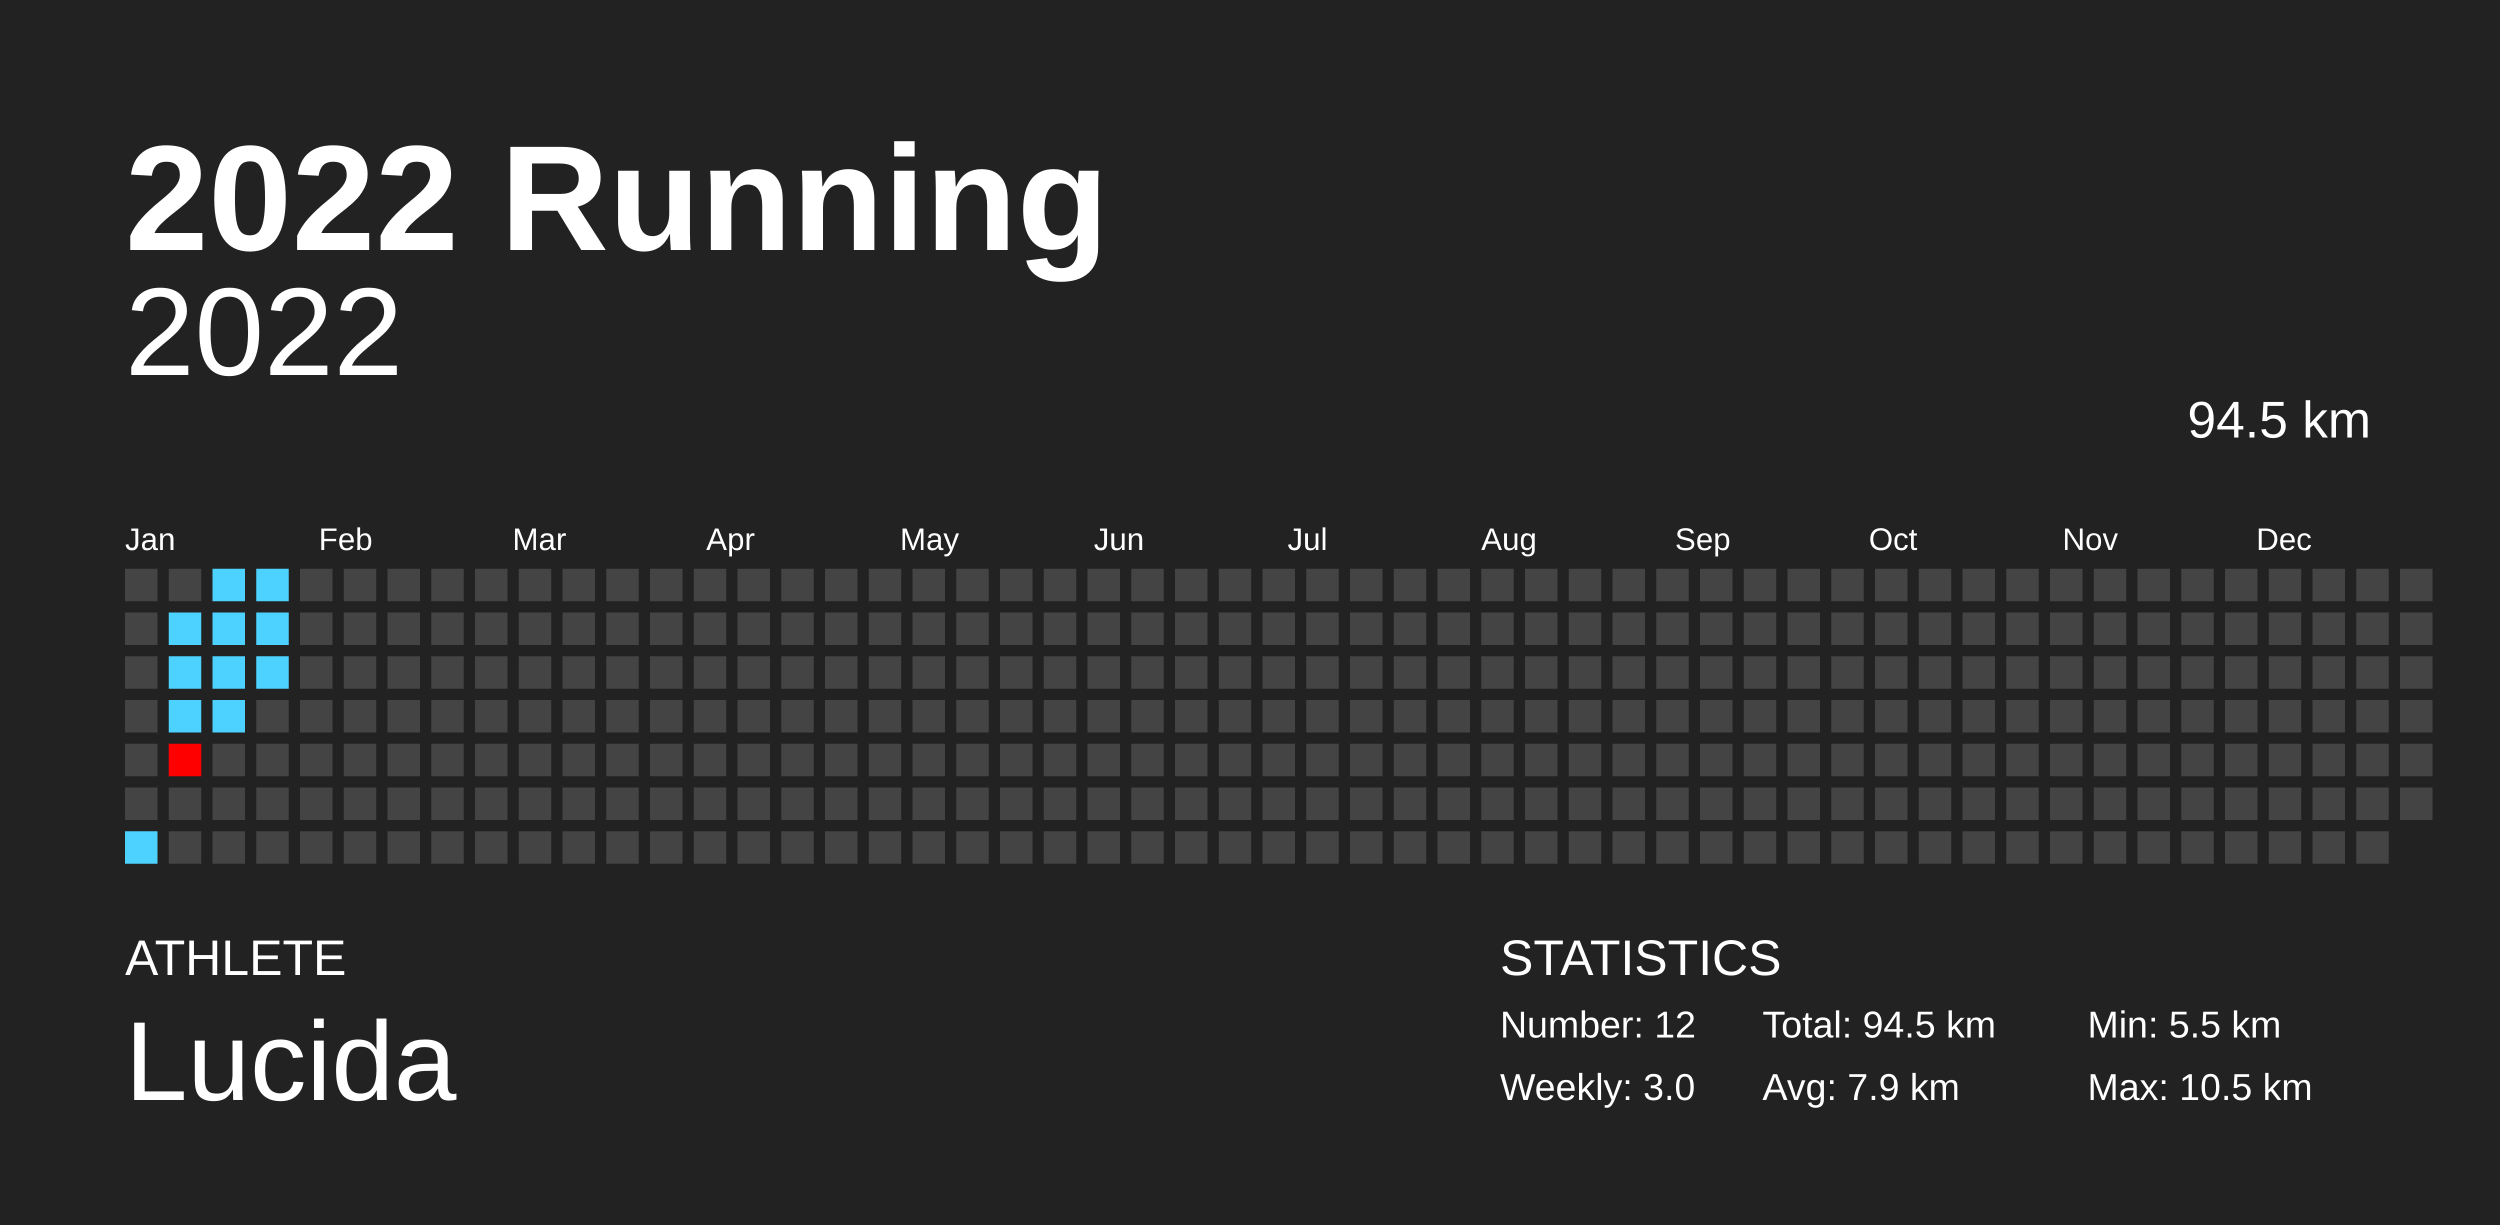
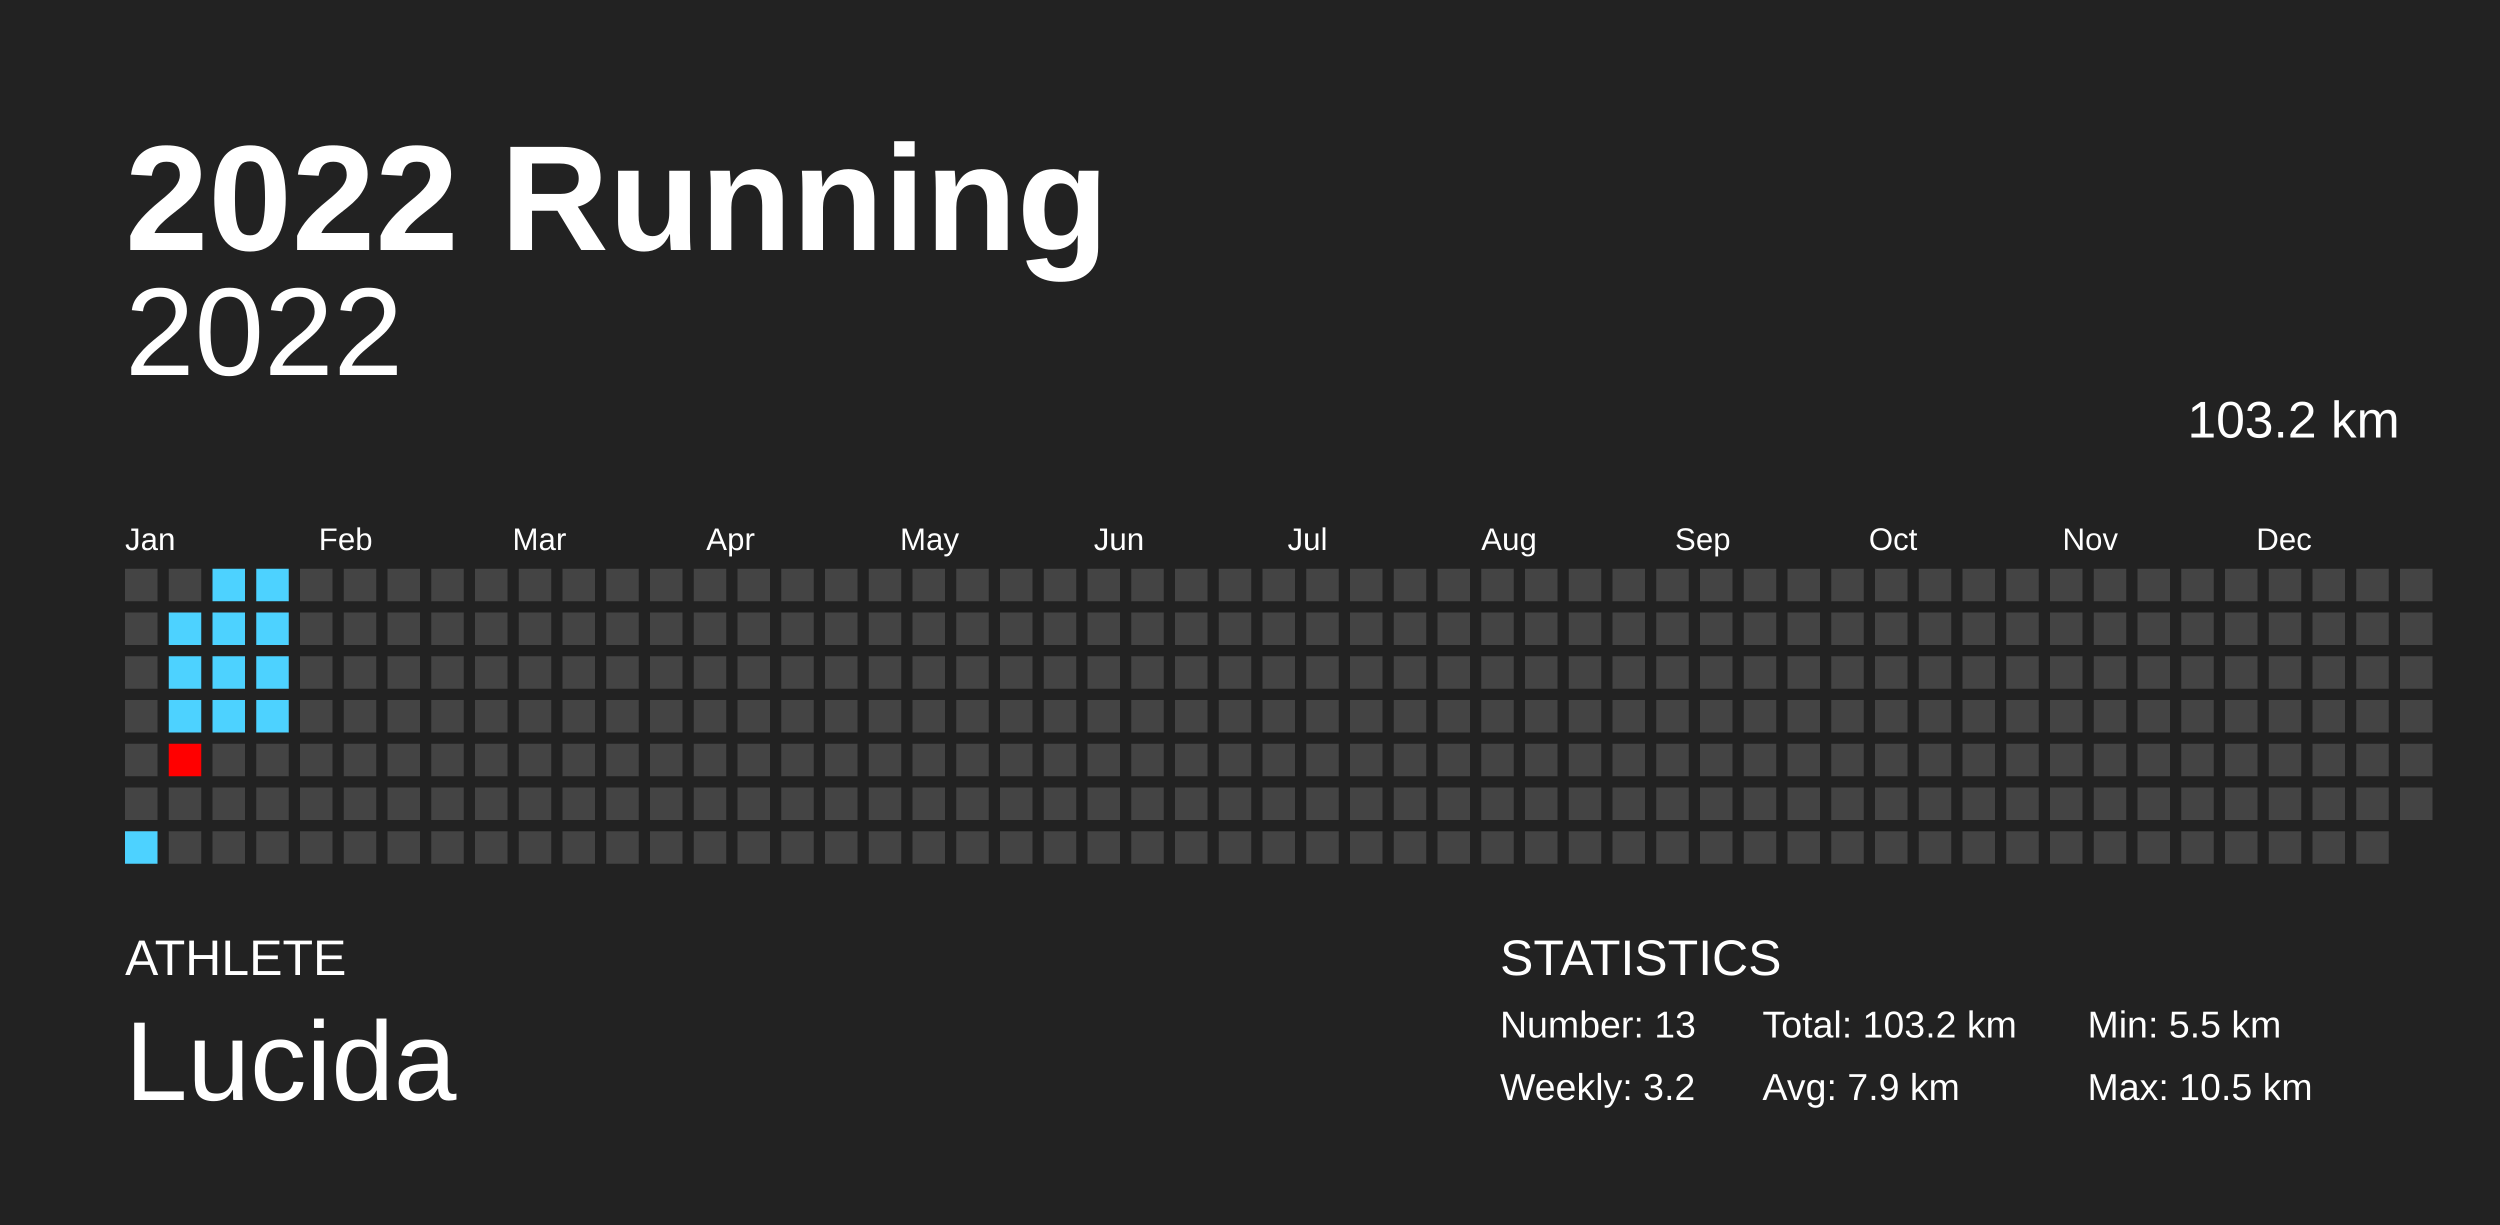
<svg xmlns="http://www.w3.org/2000/svg" baseProfile="full" height="98mm" version="1.1" viewBox="0,0,200,98" width="200mm">
  <defs />
  <rect fill="#222222" height="98" width="200" x="0" y="0" />
  <text fill="#FFFFFF" style="font-size:12px; font-family:Arial; font-weight:bold;" x="10" y="20">2022 Running</text>
  <text fill="#FFFFFF" style="font-size:4px; font-family:Arial" x="10" y="78">ATHLETE</text>
  <text fill="#FFFFFF" style="font-size:9px; font-family:Arial" x="10" y="88">Lucida</text>
  <text fill="#FFFFFF" style="font-size:4px; font-family:Arial" x="120" y="78">STATISTICS</text>
-   <text fill="#FFFFFF" style="font-size:3px; font-family:Arial" x="120" y="83">Number: 12</text>
-   <text fill="#FFFFFF" style="font-size:3px; font-family:Arial" x="120" y="88">Weekly: 3.0</text>
-   <text fill="#FFFFFF" style="font-size:3px; font-family:Arial" x="141" y="83">Total: 94.5 km</text>
+   <text fill="#FFFFFF" style="font-size:3px; font-family:Arial" x="120" y="83">Number: 13</text>
+   <text fill="#FFFFFF" style="font-size:3px; font-family:Arial" x="120" y="88">Weekly: 3.2</text>
+   <text fill="#FFFFFF" style="font-size:3px; font-family:Arial" x="141" y="83">Total: 103.2 km</text>
  <text fill="#FFFFFF" style="font-size:3px; font-family:Arial" x="141" y="88">Avg: 7.9 km</text>
  <text fill="#FFFFFF" style="font-size:3px; font-family:Arial" x="167" y="83">Min: 5.5 km</text>
  <text fill="#FFFFFF" style="font-size:3px; font-family:Arial" x="167" y="88">Max: 10.5 km</text>
  <text alignment-baseline="hanging" fill="#FFFFFF" style="font-size:10.0px; font-family:Arial;" x="10" y="30">2022</text>
-   <text alignment-baseline="hanging" fill="#FFFFFF" style="font-size:4.125px; font-family:Arial;" x="175" y="35">94.5 km</text>
+   <text alignment-baseline="hanging" fill="#FFFFFF" style="font-size:4.125px; font-family:Arial;" x="175" y="35">103.2 km</text>
  <text fill="#FFFFFF" style="font-size:2.5px; font-family:Arial" x="10.0" y="44">Jan</text>
  <text fill="#FFFFFF" style="font-size:2.5px; font-family:Arial" x="25.5" y="44">Feb</text>
  <text fill="#FFFFFF" style="font-size:2.5px; font-family:Arial" x="41.0" y="44">Mar</text>
  <text fill="#FFFFFF" style="font-size:2.5px; font-family:Arial" x="56.5" y="44">Apr</text>
  <text fill="#FFFFFF" style="font-size:2.5px; font-family:Arial" x="72.0" y="44">May</text>
  <text fill="#FFFFFF" style="font-size:2.5px; font-family:Arial" x="87.5" y="44">Jun</text>
  <text fill="#FFFFFF" style="font-size:2.5px; font-family:Arial" x="103.0" y="44">Jul</text>
  <text fill="#FFFFFF" style="font-size:2.5px; font-family:Arial" x="118.5" y="44">Aug</text>
  <text fill="#FFFFFF" style="font-size:2.5px; font-family:Arial" x="134.0" y="44">Sep</text>
  <text fill="#FFFFFF" style="font-size:2.5px; font-family:Arial" x="149.5" y="44">Oct</text>
  <text fill="#FFFFFF" style="font-size:2.5px; font-family:Arial" x="165.0" y="44">Nov</text>
  <text fill="#FFFFFF" style="font-size:2.5px; font-family:Arial" x="180.5" y="44">Dec</text>
  <rect fill="#444444" height="2.6" width="2.6" x="10.0" y="45.5" />
  <rect fill="#444444" height="2.6" width="2.6" x="10.0" y="49.0" />
  <rect fill="#444444" height="2.6" width="2.6" x="10.0" y="52.5" />
  <rect fill="#444444" height="2.6" width="2.6" x="10.0" y="56.0" />
  <rect fill="#444444" height="2.6" width="2.6" x="10.0" y="59.5" />
  <rect fill="#444444" height="2.6" width="2.6" x="10.0" y="63.0" />
  <rect fill="#4dd2ff" height="2.6" width="2.6" x="10.0" y="66.5" />
  <rect fill="#444444" height="2.6" width="2.6" x="13.5" y="45.5" />
  <rect fill="#4dd2ff" height="2.6" width="2.6" x="13.5" y="49.0" />
  <rect fill="#4dd2ff" height="2.6" width="2.6" x="13.5" y="52.5" />
  <rect fill="#4dd2ff" height="2.6" width="2.6" x="13.5" y="56.0" />
  <rect fill="#ff0000" height="2.6" width="2.6" x="13.5" y="59.5" />
  <rect fill="#444444" height="2.6" width="2.6" x="13.5" y="63.0" />
  <rect fill="#444444" height="2.6" width="2.6" x="13.5" y="66.5" />
  <rect fill="#4dd2ff" height="2.6" width="2.6" x="17.0" y="45.5" />
  <rect fill="#4dd2ff" height="2.6" width="2.6" x="17.0" y="49.0" />
  <rect fill="#4dd2ff" height="2.6" width="2.6" x="17.0" y="52.5" />
  <rect fill="#4dd2ff" height="2.6" width="2.6" x="17.0" y="56.0" />
  <rect fill="#444444" height="2.6" width="2.6" x="17.0" y="59.5" />
  <rect fill="#444444" height="2.6" width="2.6" x="17.0" y="63.0" />
  <rect fill="#444444" height="2.6" width="2.6" x="17.0" y="66.5" />
  <rect fill="#4dd2ff" height="2.6" width="2.6" x="20.5" y="45.5" />
  <rect fill="#4dd2ff" height="2.6" width="2.6" x="20.5" y="49.0" />
  <rect fill="#4dd2ff" height="2.6" width="2.6" x="20.5" y="52.5" />
-   <rect fill="#444444" height="2.6" width="2.6" x="20.5" y="56.0" />
+   <rect fill="#4dd2ff" height="2.6" width="2.6" x="20.5" y="56.0" />
  <rect fill="#444444" height="2.6" width="2.6" x="20.5" y="59.5" />
  <rect fill="#444444" height="2.6" width="2.6" x="20.5" y="63.0" />
  <rect fill="#444444" height="2.6" width="2.6" x="20.5" y="66.5" />
  <rect fill="#444444" height="2.6" width="2.6" x="24.0" y="45.5" />
  <rect fill="#444444" height="2.6" width="2.6" x="24.0" y="49.0" />
  <rect fill="#444444" height="2.6" width="2.6" x="24.0" y="52.5" />
  <rect fill="#444444" height="2.6" width="2.6" x="24.0" y="56.0" />
  <rect fill="#444444" height="2.6" width="2.6" x="24.0" y="59.5" />
  <rect fill="#444444" height="2.6" width="2.6" x="24.0" y="63.0" />
  <rect fill="#444444" height="2.6" width="2.6" x="24.0" y="66.5" />
  <rect fill="#444444" height="2.6" width="2.6" x="27.5" y="45.5" />
  <rect fill="#444444" height="2.6" width="2.6" x="27.5" y="49.0" />
  <rect fill="#444444" height="2.6" width="2.6" x="27.5" y="52.5" />
  <rect fill="#444444" height="2.6" width="2.6" x="27.5" y="56.0" />
  <rect fill="#444444" height="2.6" width="2.6" x="27.5" y="59.5" />
  <rect fill="#444444" height="2.6" width="2.6" x="27.5" y="63.0" />
  <rect fill="#444444" height="2.6" width="2.6" x="27.5" y="66.5" />
  <rect fill="#444444" height="2.6" width="2.6" x="31.0" y="45.5" />
  <rect fill="#444444" height="2.6" width="2.6" x="31.0" y="49.0" />
  <rect fill="#444444" height="2.6" width="2.6" x="31.0" y="52.5" />
  <rect fill="#444444" height="2.6" width="2.6" x="31.0" y="56.0" />
  <rect fill="#444444" height="2.6" width="2.6" x="31.0" y="59.5" />
  <rect fill="#444444" height="2.6" width="2.6" x="31.0" y="63.0" />
  <rect fill="#444444" height="2.6" width="2.6" x="31.0" y="66.5" />
  <rect fill="#444444" height="2.6" width="2.6" x="34.5" y="45.5" />
  <rect fill="#444444" height="2.6" width="2.6" x="34.5" y="49.0" />
  <rect fill="#444444" height="2.6" width="2.6" x="34.5" y="52.5" />
  <rect fill="#444444" height="2.6" width="2.6" x="34.5" y="56.0" />
  <rect fill="#444444" height="2.6" width="2.6" x="34.5" y="59.5" />
  <rect fill="#444444" height="2.6" width="2.6" x="34.5" y="63.0" />
  <rect fill="#444444" height="2.6" width="2.6" x="34.5" y="66.5" />
  <rect fill="#444444" height="2.6" width="2.6" x="38.0" y="45.5" />
  <rect fill="#444444" height="2.6" width="2.6" x="38.0" y="49.0" />
  <rect fill="#444444" height="2.6" width="2.6" x="38.0" y="52.5" />
  <rect fill="#444444" height="2.6" width="2.6" x="38.0" y="56.0" />
  <rect fill="#444444" height="2.6" width="2.6" x="38.0" y="59.5" />
  <rect fill="#444444" height="2.6" width="2.6" x="38.0" y="63.0" />
  <rect fill="#444444" height="2.6" width="2.6" x="38.0" y="66.5" />
  <rect fill="#444444" height="2.6" width="2.6" x="41.5" y="45.5" />
  <rect fill="#444444" height="2.6" width="2.6" x="41.5" y="49.0" />
  <rect fill="#444444" height="2.6" width="2.6" x="41.5" y="52.5" />
  <rect fill="#444444" height="2.6" width="2.6" x="41.5" y="56.0" />
  <rect fill="#444444" height="2.6" width="2.6" x="41.5" y="59.5" />
  <rect fill="#444444" height="2.6" width="2.6" x="41.5" y="63.0" />
  <rect fill="#444444" height="2.6" width="2.6" x="41.5" y="66.5" />
  <rect fill="#444444" height="2.6" width="2.6" x="45.0" y="45.5" />
  <rect fill="#444444" height="2.6" width="2.6" x="45.0" y="49.0" />
  <rect fill="#444444" height="2.6" width="2.6" x="45.0" y="52.5" />
  <rect fill="#444444" height="2.6" width="2.6" x="45.0" y="56.0" />
  <rect fill="#444444" height="2.6" width="2.6" x="45.0" y="59.5" />
  <rect fill="#444444" height="2.6" width="2.6" x="45.0" y="63.0" />
  <rect fill="#444444" height="2.6" width="2.6" x="45.0" y="66.5" />
  <rect fill="#444444" height="2.6" width="2.6" x="48.5" y="45.5" />
  <rect fill="#444444" height="2.6" width="2.6" x="48.5" y="49.0" />
  <rect fill="#444444" height="2.6" width="2.6" x="48.5" y="52.5" />
  <rect fill="#444444" height="2.6" width="2.6" x="48.5" y="56.0" />
  <rect fill="#444444" height="2.6" width="2.6" x="48.5" y="59.5" />
  <rect fill="#444444" height="2.6" width="2.6" x="48.5" y="63.0" />
  <rect fill="#444444" height="2.6" width="2.6" x="48.5" y="66.5" />
  <rect fill="#444444" height="2.6" width="2.6" x="52.0" y="45.5" />
  <rect fill="#444444" height="2.6" width="2.6" x="52.0" y="49.0" />
  <rect fill="#444444" height="2.6" width="2.6" x="52.0" y="52.5" />
  <rect fill="#444444" height="2.6" width="2.6" x="52.0" y="56.0" />
  <rect fill="#444444" height="2.6" width="2.6" x="52.0" y="59.5" />
  <rect fill="#444444" height="2.6" width="2.6" x="52.0" y="63.0" />
  <rect fill="#444444" height="2.6" width="2.6" x="52.0" y="66.5" />
  <rect fill="#444444" height="2.6" width="2.6" x="55.5" y="45.5" />
  <rect fill="#444444" height="2.6" width="2.6" x="55.5" y="49.0" />
  <rect fill="#444444" height="2.6" width="2.6" x="55.5" y="52.5" />
  <rect fill="#444444" height="2.6" width="2.6" x="55.5" y="56.0" />
  <rect fill="#444444" height="2.6" width="2.6" x="55.5" y="59.5" />
  <rect fill="#444444" height="2.6" width="2.6" x="55.5" y="63.0" />
  <rect fill="#444444" height="2.6" width="2.6" x="55.5" y="66.5" />
  <rect fill="#444444" height="2.6" width="2.6" x="59.0" y="45.5" />
  <rect fill="#444444" height="2.6" width="2.6" x="59.0" y="49.0" />
  <rect fill="#444444" height="2.6" width="2.6" x="59.0" y="52.5" />
  <rect fill="#444444" height="2.6" width="2.6" x="59.0" y="56.0" />
  <rect fill="#444444" height="2.6" width="2.6" x="59.0" y="59.5" />
  <rect fill="#444444" height="2.6" width="2.6" x="59.0" y="63.0" />
  <rect fill="#444444" height="2.6" width="2.6" x="59.0" y="66.5" />
  <rect fill="#444444" height="2.6" width="2.6" x="62.5" y="45.5" />
  <rect fill="#444444" height="2.6" width="2.6" x="62.5" y="49.0" />
  <rect fill="#444444" height="2.6" width="2.6" x="62.5" y="52.5" />
  <rect fill="#444444" height="2.6" width="2.6" x="62.5" y="56.0" />
  <rect fill="#444444" height="2.6" width="2.6" x="62.5" y="59.5" />
  <rect fill="#444444" height="2.6" width="2.6" x="62.5" y="63.0" />
  <rect fill="#444444" height="2.6" width="2.6" x="62.5" y="66.5" />
  <rect fill="#444444" height="2.6" width="2.6" x="66.0" y="45.5" />
  <rect fill="#444444" height="2.6" width="2.6" x="66.0" y="49.0" />
  <rect fill="#444444" height="2.6" width="2.6" x="66.0" y="52.5" />
  <rect fill="#444444" height="2.6" width="2.6" x="66.0" y="56.0" />
  <rect fill="#444444" height="2.6" width="2.6" x="66.0" y="59.5" />
  <rect fill="#444444" height="2.6" width="2.6" x="66.0" y="63.0" />
  <rect fill="#444444" height="2.6" width="2.6" x="66.0" y="66.5" />
  <rect fill="#444444" height="2.6" width="2.6" x="69.5" y="45.5" />
  <rect fill="#444444" height="2.6" width="2.6" x="69.5" y="49.0" />
  <rect fill="#444444" height="2.6" width="2.6" x="69.5" y="52.5" />
  <rect fill="#444444" height="2.6" width="2.6" x="69.5" y="56.0" />
  <rect fill="#444444" height="2.6" width="2.6" x="69.5" y="59.5" />
  <rect fill="#444444" height="2.6" width="2.6" x="69.5" y="63.0" />
  <rect fill="#444444" height="2.6" width="2.6" x="69.5" y="66.5" />
  <rect fill="#444444" height="2.6" width="2.6" x="73.0" y="45.5" />
  <rect fill="#444444" height="2.6" width="2.6" x="73.0" y="49.0" />
  <rect fill="#444444" height="2.6" width="2.6" x="73.0" y="52.5" />
  <rect fill="#444444" height="2.6" width="2.6" x="73.0" y="56.0" />
  <rect fill="#444444" height="2.6" width="2.6" x="73.0" y="59.5" />
  <rect fill="#444444" height="2.6" width="2.6" x="73.0" y="63.0" />
  <rect fill="#444444" height="2.6" width="2.6" x="73.0" y="66.5" />
  <rect fill="#444444" height="2.6" width="2.6" x="76.5" y="45.5" />
  <rect fill="#444444" height="2.6" width="2.6" x="76.5" y="49.0" />
  <rect fill="#444444" height="2.6" width="2.6" x="76.5" y="52.5" />
  <rect fill="#444444" height="2.6" width="2.6" x="76.5" y="56.0" />
  <rect fill="#444444" height="2.6" width="2.6" x="76.5" y="59.5" />
  <rect fill="#444444" height="2.6" width="2.6" x="76.5" y="63.0" />
  <rect fill="#444444" height="2.6" width="2.6" x="76.5" y="66.5" />
  <rect fill="#444444" height="2.6" width="2.6" x="80.0" y="45.5" />
  <rect fill="#444444" height="2.6" width="2.6" x="80.0" y="49.0" />
  <rect fill="#444444" height="2.6" width="2.6" x="80.0" y="52.5" />
  <rect fill="#444444" height="2.6" width="2.6" x="80.0" y="56.0" />
  <rect fill="#444444" height="2.6" width="2.6" x="80.0" y="59.5" />
  <rect fill="#444444" height="2.6" width="2.6" x="80.0" y="63.0" />
  <rect fill="#444444" height="2.6" width="2.6" x="80.0" y="66.5" />
  <rect fill="#444444" height="2.6" width="2.6" x="83.5" y="45.5" />
  <rect fill="#444444" height="2.6" width="2.6" x="83.5" y="49.0" />
  <rect fill="#444444" height="2.6" width="2.6" x="83.5" y="52.5" />
  <rect fill="#444444" height="2.6" width="2.6" x="83.5" y="56.0" />
  <rect fill="#444444" height="2.6" width="2.6" x="83.5" y="59.5" />
  <rect fill="#444444" height="2.6" width="2.6" x="83.5" y="63.0" />
  <rect fill="#444444" height="2.6" width="2.6" x="83.5" y="66.5" />
  <rect fill="#444444" height="2.6" width="2.6" x="87.0" y="45.5" />
  <rect fill="#444444" height="2.6" width="2.6" x="87.0" y="49.0" />
  <rect fill="#444444" height="2.6" width="2.6" x="87.0" y="52.5" />
  <rect fill="#444444" height="2.6" width="2.6" x="87.0" y="56.0" />
  <rect fill="#444444" height="2.6" width="2.6" x="87.0" y="59.5" />
  <rect fill="#444444" height="2.6" width="2.6" x="87.0" y="63.0" />
  <rect fill="#444444" height="2.6" width="2.6" x="87.0" y="66.5" />
  <rect fill="#444444" height="2.6" width="2.6" x="90.5" y="45.5" />
  <rect fill="#444444" height="2.6" width="2.6" x="90.5" y="49.0" />
  <rect fill="#444444" height="2.6" width="2.6" x="90.5" y="52.5" />
  <rect fill="#444444" height="2.6" width="2.6" x="90.5" y="56.0" />
  <rect fill="#444444" height="2.6" width="2.6" x="90.5" y="59.5" />
  <rect fill="#444444" height="2.6" width="2.6" x="90.5" y="63.0" />
  <rect fill="#444444" height="2.6" width="2.6" x="90.5" y="66.5" />
  <rect fill="#444444" height="2.6" width="2.6" x="94.0" y="45.5" />
  <rect fill="#444444" height="2.6" width="2.6" x="94.0" y="49.0" />
  <rect fill="#444444" height="2.6" width="2.6" x="94.0" y="52.5" />
  <rect fill="#444444" height="2.6" width="2.6" x="94.0" y="56.0" />
  <rect fill="#444444" height="2.6" width="2.6" x="94.0" y="59.5" />
  <rect fill="#444444" height="2.6" width="2.6" x="94.0" y="63.0" />
  <rect fill="#444444" height="2.6" width="2.6" x="94.0" y="66.5" />
  <rect fill="#444444" height="2.6" width="2.6" x="97.5" y="45.5" />
  <rect fill="#444444" height="2.6" width="2.6" x="97.5" y="49.0" />
  <rect fill="#444444" height="2.6" width="2.6" x="97.5" y="52.5" />
  <rect fill="#444444" height="2.6" width="2.6" x="97.5" y="56.0" />
  <rect fill="#444444" height="2.6" width="2.6" x="97.5" y="59.5" />
  <rect fill="#444444" height="2.6" width="2.6" x="97.5" y="63.0" />
  <rect fill="#444444" height="2.6" width="2.6" x="97.5" y="66.5" />
  <rect fill="#444444" height="2.6" width="2.6" x="101.0" y="45.5" />
  <rect fill="#444444" height="2.6" width="2.6" x="101.0" y="49.0" />
  <rect fill="#444444" height="2.6" width="2.6" x="101.0" y="52.5" />
  <rect fill="#444444" height="2.6" width="2.6" x="101.0" y="56.0" />
  <rect fill="#444444" height="2.6" width="2.6" x="101.0" y="59.5" />
  <rect fill="#444444" height="2.6" width="2.6" x="101.0" y="63.0" />
  <rect fill="#444444" height="2.6" width="2.6" x="101.0" y="66.5" />
  <rect fill="#444444" height="2.6" width="2.6" x="104.5" y="45.5" />
  <rect fill="#444444" height="2.6" width="2.6" x="104.5" y="49.0" />
  <rect fill="#444444" height="2.6" width="2.6" x="104.5" y="52.5" />
  <rect fill="#444444" height="2.6" width="2.6" x="104.5" y="56.0" />
  <rect fill="#444444" height="2.6" width="2.6" x="104.5" y="59.5" />
  <rect fill="#444444" height="2.6" width="2.6" x="104.5" y="63.0" />
  <rect fill="#444444" height="2.6" width="2.6" x="104.5" y="66.5" />
  <rect fill="#444444" height="2.6" width="2.6" x="108.0" y="45.5" />
  <rect fill="#444444" height="2.6" width="2.6" x="108.0" y="49.0" />
  <rect fill="#444444" height="2.6" width="2.6" x="108.0" y="52.5" />
  <rect fill="#444444" height="2.6" width="2.6" x="108.0" y="56.0" />
  <rect fill="#444444" height="2.6" width="2.6" x="108.0" y="59.5" />
  <rect fill="#444444" height="2.6" width="2.6" x="108.0" y="63.0" />
  <rect fill="#444444" height="2.6" width="2.6" x="108.0" y="66.5" />
  <rect fill="#444444" height="2.6" width="2.6" x="111.5" y="45.5" />
  <rect fill="#444444" height="2.6" width="2.6" x="111.5" y="49.0" />
  <rect fill="#444444" height="2.6" width="2.6" x="111.5" y="52.5" />
  <rect fill="#444444" height="2.6" width="2.6" x="111.5" y="56.0" />
  <rect fill="#444444" height="2.6" width="2.6" x="111.5" y="59.5" />
  <rect fill="#444444" height="2.6" width="2.6" x="111.5" y="63.0" />
  <rect fill="#444444" height="2.6" width="2.6" x="111.5" y="66.5" />
  <rect fill="#444444" height="2.6" width="2.6" x="115.0" y="45.5" />
  <rect fill="#444444" height="2.6" width="2.6" x="115.0" y="49.0" />
  <rect fill="#444444" height="2.6" width="2.6" x="115.0" y="52.5" />
  <rect fill="#444444" height="2.6" width="2.6" x="115.0" y="56.0" />
  <rect fill="#444444" height="2.6" width="2.6" x="115.0" y="59.5" />
  <rect fill="#444444" height="2.6" width="2.6" x="115.0" y="63.0" />
  <rect fill="#444444" height="2.6" width="2.6" x="115.0" y="66.5" />
  <rect fill="#444444" height="2.6" width="2.6" x="118.5" y="45.5" />
  <rect fill="#444444" height="2.6" width="2.6" x="118.5" y="49.0" />
  <rect fill="#444444" height="2.6" width="2.6" x="118.5" y="52.5" />
  <rect fill="#444444" height="2.6" width="2.6" x="118.5" y="56.0" />
  <rect fill="#444444" height="2.6" width="2.6" x="118.5" y="59.5" />
  <rect fill="#444444" height="2.6" width="2.6" x="118.5" y="63.0" />
  <rect fill="#444444" height="2.6" width="2.6" x="118.5" y="66.5" />
  <rect fill="#444444" height="2.6" width="2.6" x="122.0" y="45.5" />
  <rect fill="#444444" height="2.6" width="2.6" x="122.0" y="49.0" />
  <rect fill="#444444" height="2.6" width="2.6" x="122.0" y="52.5" />
  <rect fill="#444444" height="2.6" width="2.6" x="122.0" y="56.0" />
  <rect fill="#444444" height="2.6" width="2.6" x="122.0" y="59.5" />
  <rect fill="#444444" height="2.6" width="2.6" x="122.0" y="63.0" />
  <rect fill="#444444" height="2.6" width="2.6" x="122.0" y="66.5" />
  <rect fill="#444444" height="2.6" width="2.6" x="125.5" y="45.5" />
  <rect fill="#444444" height="2.6" width="2.6" x="125.5" y="49.0" />
  <rect fill="#444444" height="2.6" width="2.6" x="125.5" y="52.5" />
  <rect fill="#444444" height="2.6" width="2.6" x="125.5" y="56.0" />
  <rect fill="#444444" height="2.6" width="2.6" x="125.5" y="59.5" />
  <rect fill="#444444" height="2.6" width="2.6" x="125.5" y="63.0" />
  <rect fill="#444444" height="2.6" width="2.6" x="125.5" y="66.5" />
  <rect fill="#444444" height="2.6" width="2.6" x="129.0" y="45.5" />
  <rect fill="#444444" height="2.6" width="2.6" x="129.0" y="49.0" />
  <rect fill="#444444" height="2.6" width="2.6" x="129.0" y="52.5" />
  <rect fill="#444444" height="2.6" width="2.6" x="129.0" y="56.0" />
  <rect fill="#444444" height="2.6" width="2.6" x="129.0" y="59.5" />
  <rect fill="#444444" height="2.6" width="2.6" x="129.0" y="63.0" />
  <rect fill="#444444" height="2.6" width="2.6" x="129.0" y="66.5" />
  <rect fill="#444444" height="2.6" width="2.6" x="132.5" y="45.5" />
  <rect fill="#444444" height="2.6" width="2.6" x="132.5" y="49.0" />
  <rect fill="#444444" height="2.6" width="2.6" x="132.5" y="52.5" />
  <rect fill="#444444" height="2.6" width="2.6" x="132.5" y="56.0" />
  <rect fill="#444444" height="2.6" width="2.6" x="132.5" y="59.5" />
  <rect fill="#444444" height="2.6" width="2.6" x="132.5" y="63.0" />
  <rect fill="#444444" height="2.6" width="2.6" x="132.5" y="66.5" />
  <rect fill="#444444" height="2.6" width="2.6" x="136.0" y="45.5" />
  <rect fill="#444444" height="2.6" width="2.6" x="136.0" y="49.0" />
  <rect fill="#444444" height="2.6" width="2.6" x="136.0" y="52.5" />
  <rect fill="#444444" height="2.6" width="2.6" x="136.0" y="56.0" />
  <rect fill="#444444" height="2.6" width="2.6" x="136.0" y="59.5" />
  <rect fill="#444444" height="2.6" width="2.6" x="136.0" y="63.0" />
  <rect fill="#444444" height="2.6" width="2.6" x="136.0" y="66.5" />
  <rect fill="#444444" height="2.6" width="2.6" x="139.5" y="45.5" />
  <rect fill="#444444" height="2.6" width="2.6" x="139.5" y="49.0" />
  <rect fill="#444444" height="2.6" width="2.6" x="139.5" y="52.5" />
  <rect fill="#444444" height="2.6" width="2.6" x="139.5" y="56.0" />
  <rect fill="#444444" height="2.6" width="2.6" x="139.5" y="59.5" />
  <rect fill="#444444" height="2.6" width="2.6" x="139.5" y="63.0" />
  <rect fill="#444444" height="2.6" width="2.6" x="139.5" y="66.5" />
  <rect fill="#444444" height="2.6" width="2.6" x="143.0" y="45.5" />
  <rect fill="#444444" height="2.6" width="2.6" x="143.0" y="49.0" />
  <rect fill="#444444" height="2.6" width="2.6" x="143.0" y="52.5" />
  <rect fill="#444444" height="2.6" width="2.6" x="143.0" y="56.0" />
  <rect fill="#444444" height="2.6" width="2.6" x="143.0" y="59.5" />
  <rect fill="#444444" height="2.6" width="2.6" x="143.0" y="63.0" />
  <rect fill="#444444" height="2.6" width="2.6" x="143.0" y="66.5" />
  <rect fill="#444444" height="2.6" width="2.6" x="146.5" y="45.5" />
  <rect fill="#444444" height="2.6" width="2.6" x="146.5" y="49.0" />
  <rect fill="#444444" height="2.6" width="2.6" x="146.5" y="52.5" />
  <rect fill="#444444" height="2.6" width="2.6" x="146.5" y="56.0" />
  <rect fill="#444444" height="2.6" width="2.6" x="146.5" y="59.5" />
  <rect fill="#444444" height="2.6" width="2.6" x="146.5" y="63.0" />
  <rect fill="#444444" height="2.6" width="2.6" x="146.5" y="66.5" />
  <rect fill="#444444" height="2.6" width="2.6" x="150.0" y="45.5" />
  <rect fill="#444444" height="2.6" width="2.6" x="150.0" y="49.0" />
  <rect fill="#444444" height="2.6" width="2.6" x="150.0" y="52.5" />
  <rect fill="#444444" height="2.6" width="2.6" x="150.0" y="56.0" />
  <rect fill="#444444" height="2.6" width="2.6" x="150.0" y="59.5" />
  <rect fill="#444444" height="2.6" width="2.6" x="150.0" y="63.0" />
  <rect fill="#444444" height="2.6" width="2.6" x="150.0" y="66.5" />
  <rect fill="#444444" height="2.6" width="2.6" x="153.5" y="45.5" />
  <rect fill="#444444" height="2.6" width="2.6" x="153.5" y="49.0" />
  <rect fill="#444444" height="2.6" width="2.6" x="153.5" y="52.5" />
  <rect fill="#444444" height="2.6" width="2.6" x="153.5" y="56.0" />
  <rect fill="#444444" height="2.6" width="2.6" x="153.5" y="59.5" />
  <rect fill="#444444" height="2.6" width="2.6" x="153.5" y="63.0" />
  <rect fill="#444444" height="2.6" width="2.6" x="153.5" y="66.5" />
  <rect fill="#444444" height="2.6" width="2.6" x="157.0" y="45.5" />
  <rect fill="#444444" height="2.6" width="2.6" x="157.0" y="49.0" />
  <rect fill="#444444" height="2.6" width="2.6" x="157.0" y="52.5" />
  <rect fill="#444444" height="2.6" width="2.6" x="157.0" y="56.0" />
  <rect fill="#444444" height="2.6" width="2.6" x="157.0" y="59.5" />
  <rect fill="#444444" height="2.6" width="2.6" x="157.0" y="63.0" />
  <rect fill="#444444" height="2.6" width="2.6" x="157.0" y="66.5" />
  <rect fill="#444444" height="2.6" width="2.6" x="160.5" y="45.5" />
  <rect fill="#444444" height="2.6" width="2.6" x="160.5" y="49.0" />
  <rect fill="#444444" height="2.6" width="2.6" x="160.5" y="52.5" />
  <rect fill="#444444" height="2.6" width="2.6" x="160.5" y="56.0" />
  <rect fill="#444444" height="2.6" width="2.6" x="160.5" y="59.5" />
  <rect fill="#444444" height="2.6" width="2.6" x="160.5" y="63.0" />
  <rect fill="#444444" height="2.6" width="2.6" x="160.5" y="66.5" />
  <rect fill="#444444" height="2.6" width="2.6" x="164.0" y="45.5" />
  <rect fill="#444444" height="2.6" width="2.6" x="164.0" y="49.0" />
  <rect fill="#444444" height="2.6" width="2.6" x="164.0" y="52.5" />
  <rect fill="#444444" height="2.6" width="2.6" x="164.0" y="56.0" />
  <rect fill="#444444" height="2.6" width="2.6" x="164.0" y="59.5" />
  <rect fill="#444444" height="2.6" width="2.6" x="164.0" y="63.0" />
  <rect fill="#444444" height="2.6" width="2.6" x="164.0" y="66.5" />
  <rect fill="#444444" height="2.6" width="2.6" x="167.5" y="45.5" />
  <rect fill="#444444" height="2.6" width="2.6" x="167.5" y="49.0" />
  <rect fill="#444444" height="2.6" width="2.6" x="167.5" y="52.5" />
  <rect fill="#444444" height="2.6" width="2.6" x="167.5" y="56.0" />
  <rect fill="#444444" height="2.6" width="2.6" x="167.5" y="59.5" />
  <rect fill="#444444" height="2.6" width="2.6" x="167.5" y="63.0" />
  <rect fill="#444444" height="2.6" width="2.6" x="167.5" y="66.5" />
  <rect fill="#444444" height="2.6" width="2.6" x="171.0" y="45.5" />
  <rect fill="#444444" height="2.6" width="2.6" x="171.0" y="49.0" />
  <rect fill="#444444" height="2.6" width="2.6" x="171.0" y="52.5" />
  <rect fill="#444444" height="2.6" width="2.6" x="171.0" y="56.0" />
  <rect fill="#444444" height="2.6" width="2.6" x="171.0" y="59.5" />
  <rect fill="#444444" height="2.6" width="2.6" x="171.0" y="63.0" />
  <rect fill="#444444" height="2.6" width="2.6" x="171.0" y="66.5" />
  <rect fill="#444444" height="2.6" width="2.6" x="174.5" y="45.5" />
  <rect fill="#444444" height="2.6" width="2.6" x="174.5" y="49.0" />
  <rect fill="#444444" height="2.6" width="2.6" x="174.5" y="52.5" />
  <rect fill="#444444" height="2.6" width="2.6" x="174.5" y="56.0" />
  <rect fill="#444444" height="2.6" width="2.6" x="174.5" y="59.5" />
  <rect fill="#444444" height="2.6" width="2.6" x="174.5" y="63.0" />
  <rect fill="#444444" height="2.6" width="2.6" x="174.5" y="66.5" />
  <rect fill="#444444" height="2.6" width="2.6" x="178.0" y="45.5" />
  <rect fill="#444444" height="2.6" width="2.6" x="178.0" y="49.0" />
  <rect fill="#444444" height="2.6" width="2.6" x="178.0" y="52.5" />
  <rect fill="#444444" height="2.6" width="2.6" x="178.0" y="56.0" />
  <rect fill="#444444" height="2.6" width="2.6" x="178.0" y="59.5" />
  <rect fill="#444444" height="2.6" width="2.6" x="178.0" y="63.0" />
  <rect fill="#444444" height="2.6" width="2.6" x="178.0" y="66.5" />
  <rect fill="#444444" height="2.6" width="2.6" x="181.5" y="45.5" />
  <rect fill="#444444" height="2.6" width="2.6" x="181.5" y="49.0" />
  <rect fill="#444444" height="2.6" width="2.6" x="181.5" y="52.5" />
  <rect fill="#444444" height="2.6" width="2.6" x="181.5" y="56.0" />
  <rect fill="#444444" height="2.6" width="2.6" x="181.5" y="59.5" />
  <rect fill="#444444" height="2.6" width="2.6" x="181.5" y="63.0" />
  <rect fill="#444444" height="2.6" width="2.6" x="181.5" y="66.5" />
  <rect fill="#444444" height="2.6" width="2.6" x="185.0" y="45.5" />
  <rect fill="#444444" height="2.6" width="2.6" x="185.0" y="49.0" />
  <rect fill="#444444" height="2.6" width="2.6" x="185.0" y="52.5" />
  <rect fill="#444444" height="2.6" width="2.6" x="185.0" y="56.0" />
  <rect fill="#444444" height="2.6" width="2.6" x="185.0" y="59.5" />
  <rect fill="#444444" height="2.6" width="2.6" x="185.0" y="63.0" />
  <rect fill="#444444" height="2.6" width="2.6" x="185.0" y="66.5" />
  <rect fill="#444444" height="2.6" width="2.6" x="188.5" y="45.5" />
  <rect fill="#444444" height="2.6" width="2.6" x="188.5" y="49.0" />
  <rect fill="#444444" height="2.6" width="2.6" x="188.5" y="52.5" />
  <rect fill="#444444" height="2.6" width="2.6" x="188.5" y="56.0" />
  <rect fill="#444444" height="2.6" width="2.6" x="188.5" y="59.5" />
  <rect fill="#444444" height="2.6" width="2.6" x="188.5" y="63.0" />
  <rect fill="#444444" height="2.6" width="2.6" x="188.5" y="66.5" />
  <rect fill="#444444" height="2.6" width="2.6" x="192.0" y="45.5" />
  <rect fill="#444444" height="2.6" width="2.6" x="192.0" y="49.0" />
  <rect fill="#444444" height="2.6" width="2.6" x="192.0" y="52.5" />
  <rect fill="#444444" height="2.6" width="2.6" x="192.0" y="56.0" />
  <rect fill="#444444" height="2.6" width="2.6" x="192.0" y="59.5" />
  <rect fill="#444444" height="2.6" width="2.6" x="192.0" y="63.0" />
</svg>
